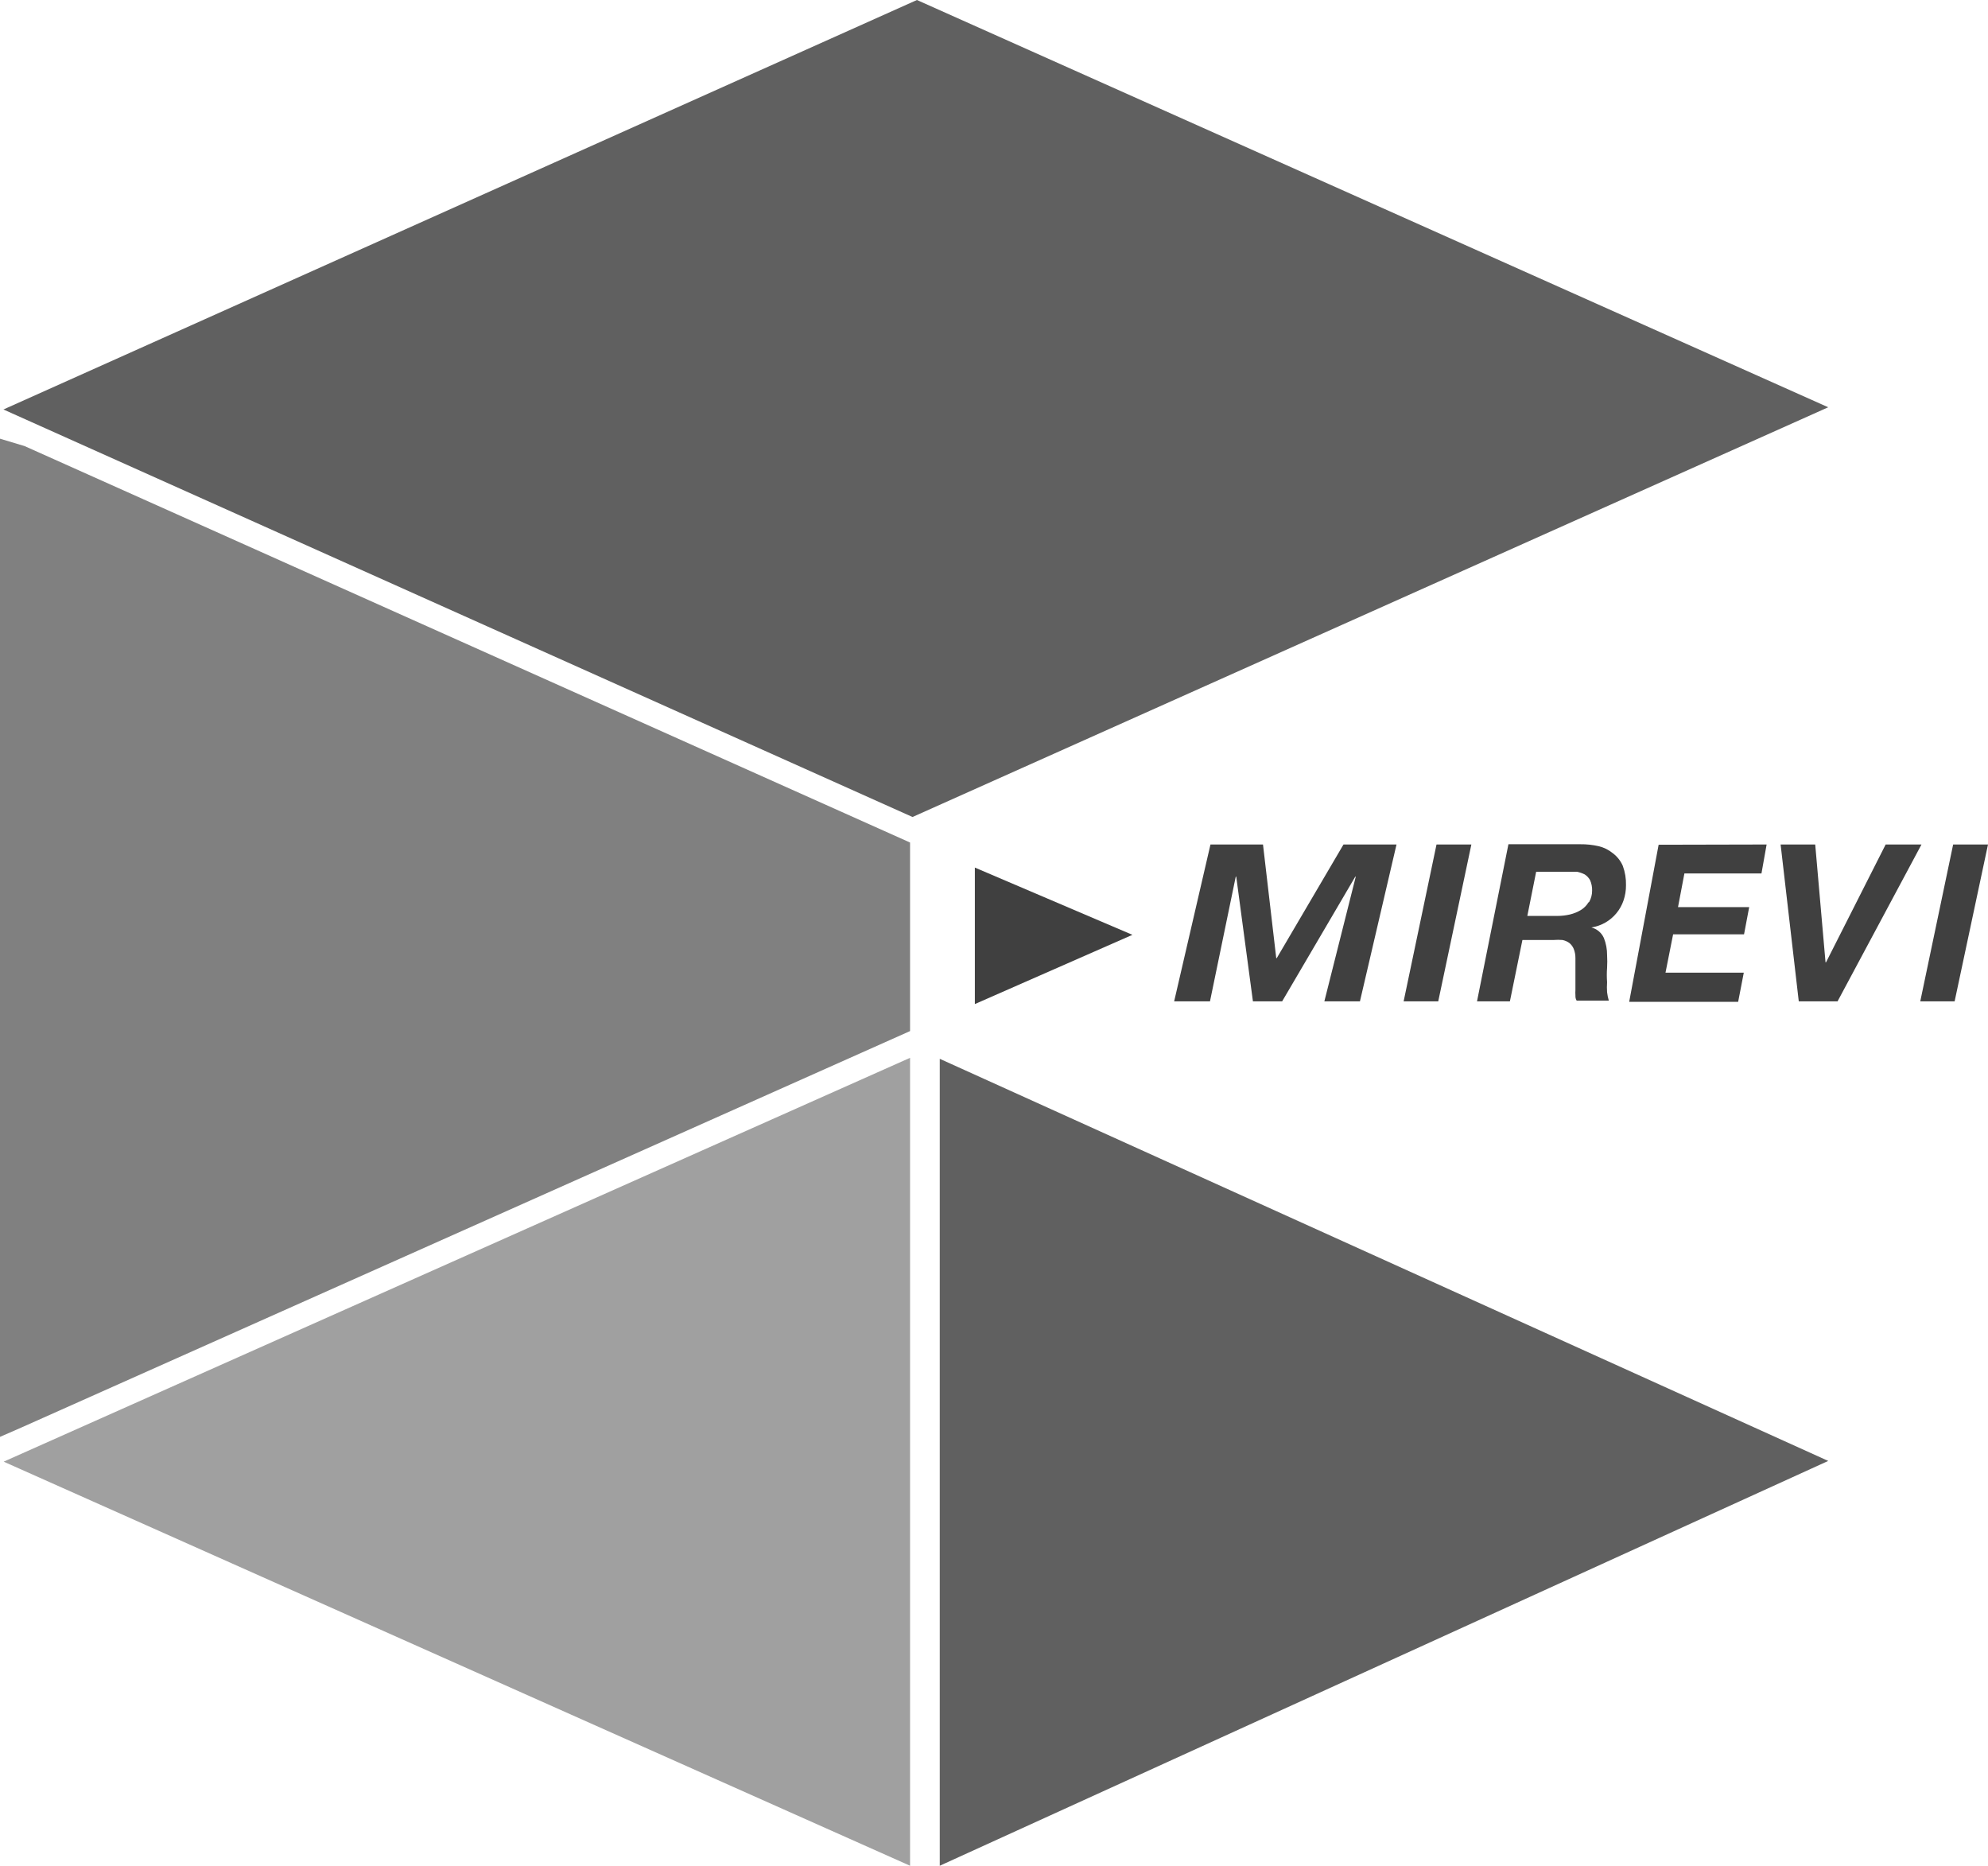
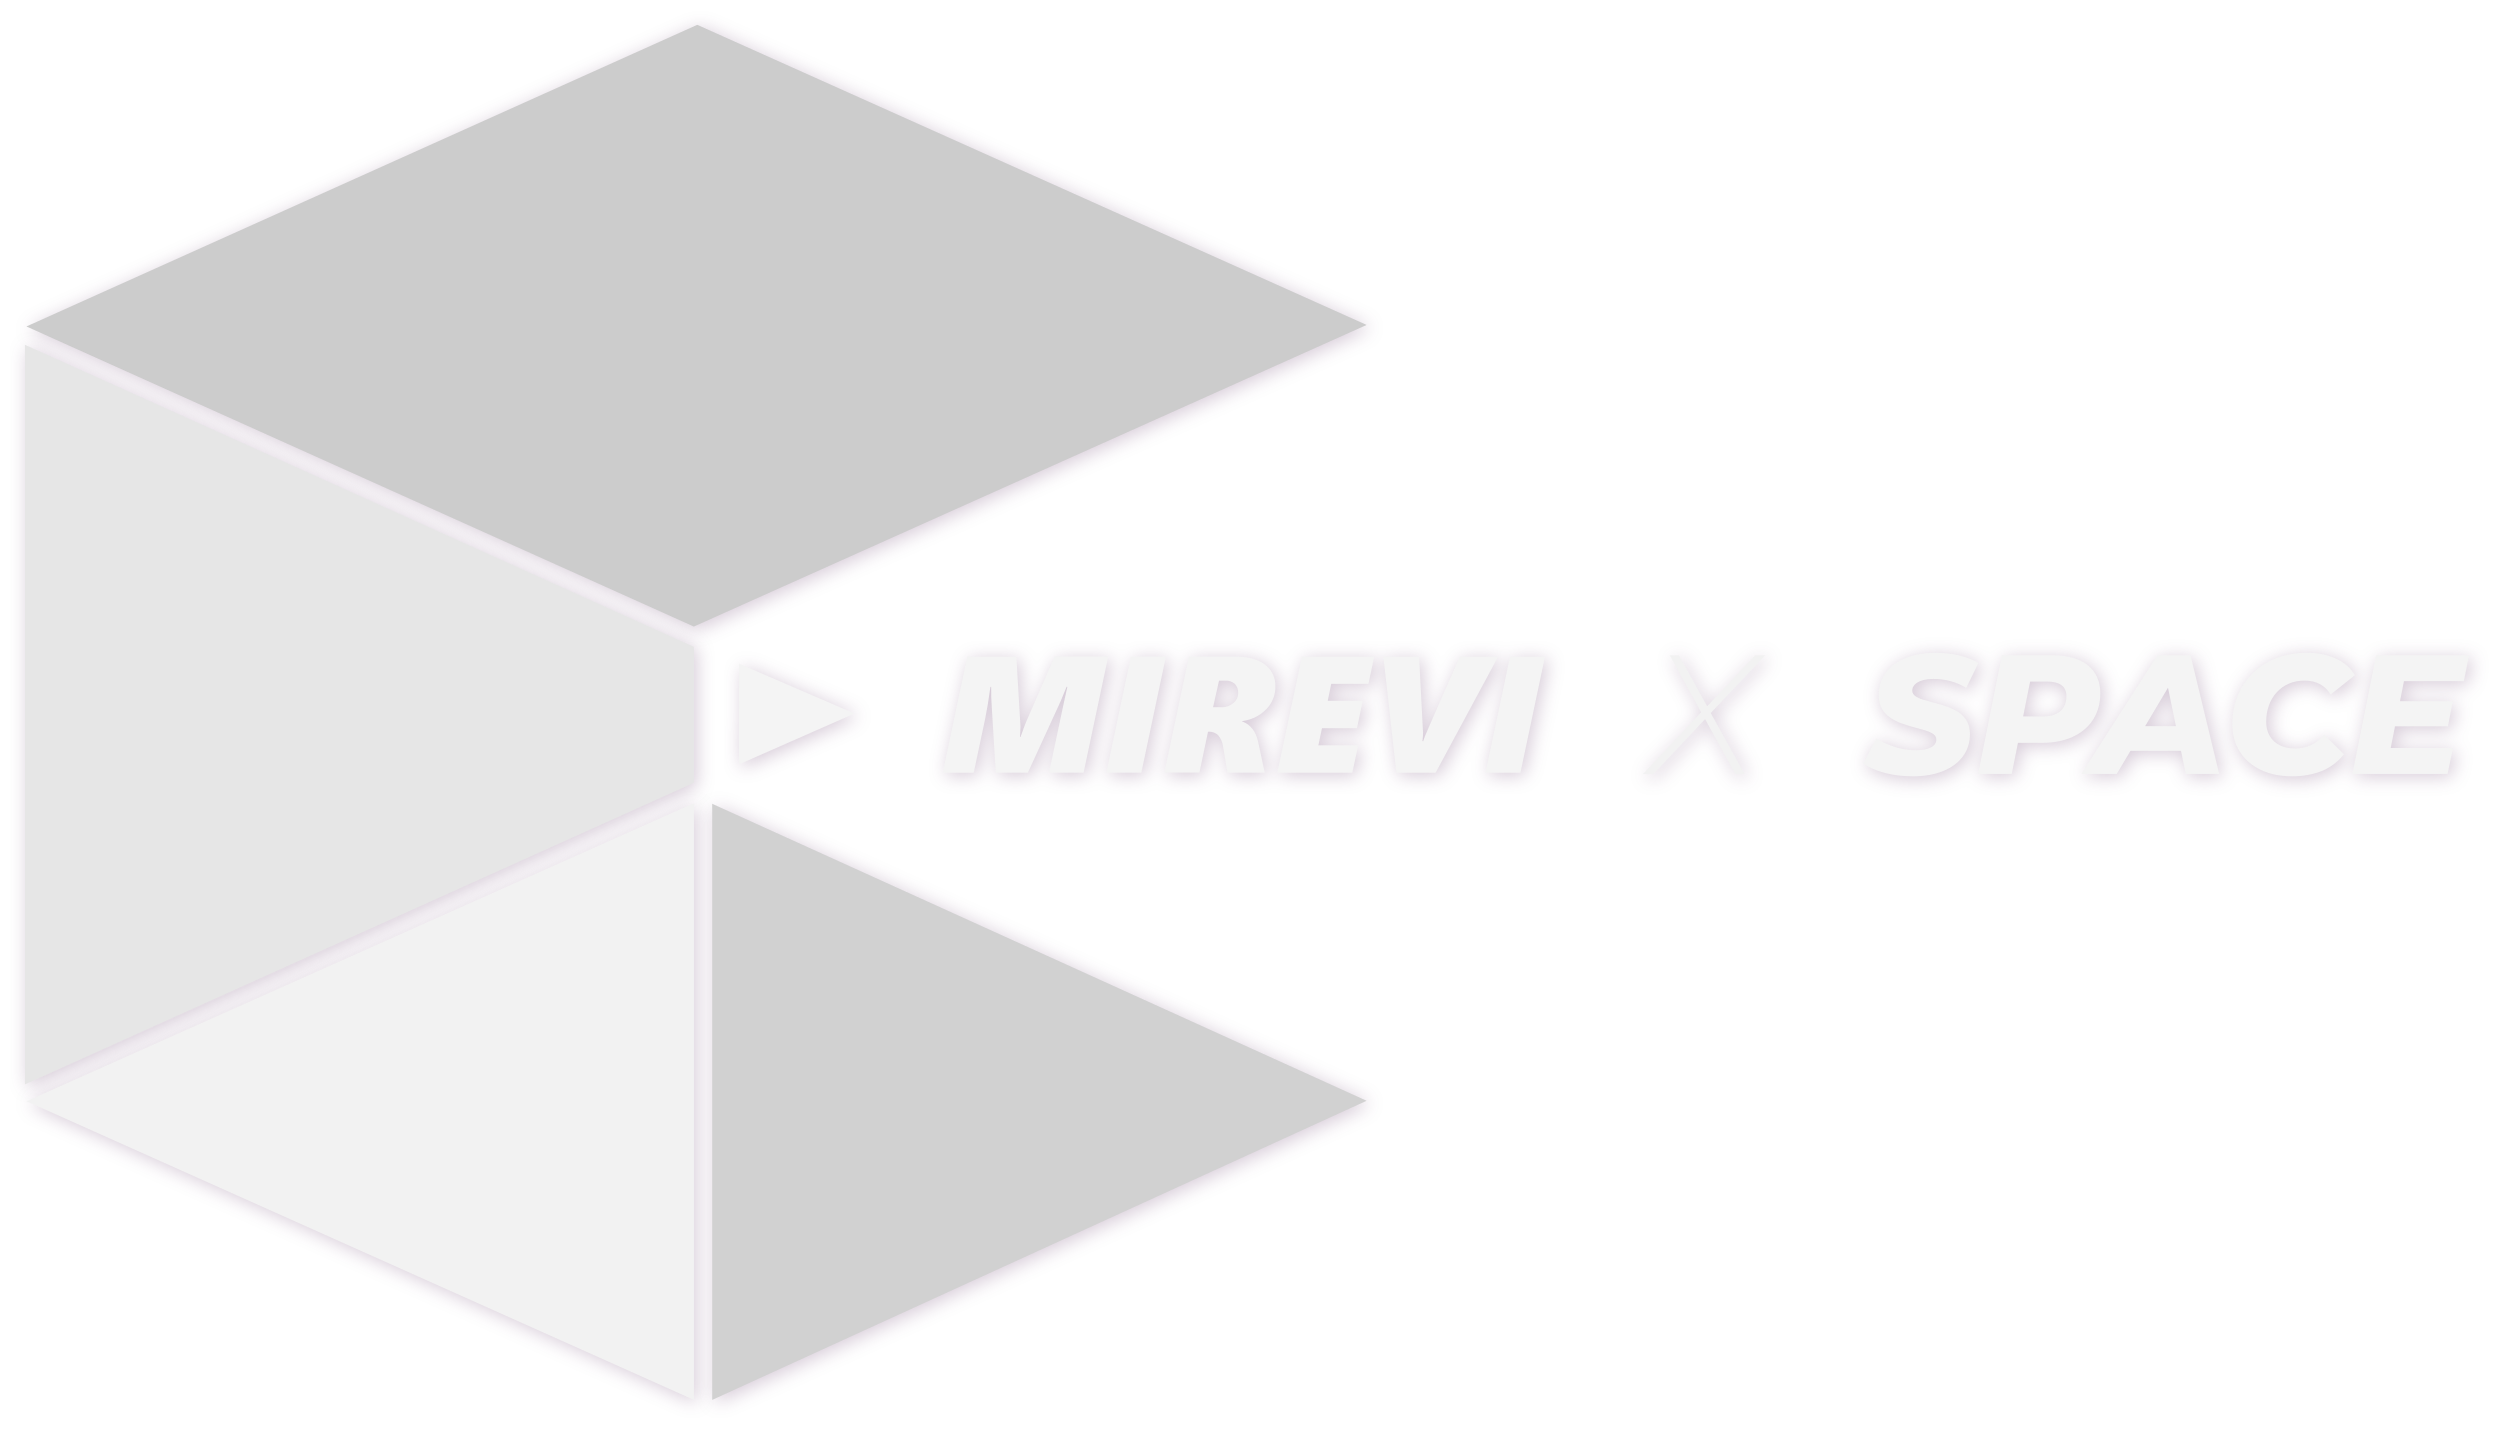
- <svg xmlns="http://www.w3.org/2000/svg" viewBox="0 0 81 76">
-   <g class="header-logo__typo">
-     <path fill="#404040" class="cls-1" d="M39.72,35.34l6.42,2.74L39.72,40.9Z" />
-     <polygon fill="#404040" class="cls-2" points="52.02 39.03 52 39.03 51.46 34.4 49.32 34.4 47.84 40.79 49.3 40.79 50.35 35.71 50.37 35.71 51.05 40.79 52.24 40.79 55.22 35.71 55.24 35.71 53.96 40.79 55.41 40.79 56.9 34.4 54.74 34.4 52.02 39.03" />
-     <polygon fill="#404040" class="cls-2" points="57.19 40.79 58.6 40.79 59.95 34.4 58.53 34.4 57.19 40.79" />
-     <path fill="#404040" class="cls-2" d="M65.72,34.76a1.44,1.44,0,0,0-.58-.29,3.19,3.19,0,0,0-.75-.08H61.46l-1.28,6.4h1.34l.51-2.5H63.3a2.19,2.19,0,0,1,.36,0,.7.7,0,0,1,.28.12.61.61,0,0,1,.18.24,1,1,0,0,1,.07.38c0,.22,0,.43,0,.65s0,.43,0,.65a1.48,1.48,0,0,0,0,.21c0,.07,0,.14.05.22h1.31a2.05,2.05,0,0,1-.07-.34,2.81,2.81,0,0,1,0-.41,3.84,3.84,0,0,1,0-.59,4.35,4.35,0,0,0,0-.51,1.85,1.85,0,0,0-.13-.7.76.76,0,0,0-.51-.43v0a1.69,1.69,0,0,0,.57-.2,1.65,1.65,0,0,0,.74-.9,1.87,1.87,0,0,0,.1-.62,2.12,2.12,0,0,0-.13-.79A1.28,1.28,0,0,0,65.72,34.76Zm-1,2a.92.92,0,0,1-.31.31,1.57,1.57,0,0,1-.44.18,2.31,2.31,0,0,1-.52.06H62.23l.36-1.8h1.28l.38,0a1.21,1.21,0,0,1,.32.11.64.64,0,0,1,.22.24,1,1,0,0,1,.08.42A.93.93,0,0,1,64.75,36.74Z" />
-     <polygon fill="#404040" class="cls-2" points="66.38 40.81 70.82 40.81 71.05 39.62 67.86 39.62 68.17 38.06 71.06 38.06 71.27 36.95 68.37 36.95 68.63 35.58 71.77 35.58 71.98 34.4 67.58 34.41 66.38 40.81" />
-     <polygon fill="#404040" class="cls-2" points="76.83 34.4 74.4 39.2 74.38 39.2 73.96 34.4 72.55 34.4 73.29 40.79 74.87 40.79 78.29 34.4 76.83 34.4" />
-     <polygon fill="#404040" class="cls-2" points="79.58 34.4 78.24 40.79 79.64 40.79 81 34.4 79.58 34.4" />
+ <svg xmlns="http://www.w3.org/2000/svg" width="840" height="481" viewBox="0 0 840 481" fill="none">
+   <g filter="url(#filter0_d_99_210)">
+     <path d="M642.66 260.84C640.38 260.84 638.19 260.66 636.11 260.3C634.02 259.94 632.12 259.43 630.41 258.76C628.7 258.1 627.24 257.36 626.02 256.57L630.47 248.13C631.84 248.97 633.25 249.68 634.72 250.27C636.18 250.86 637.67 251.31 639.19 251.61C640.71 251.91 642.23 252.07 643.75 252.07C645.27 252.07 646.43 251.93 647.46 251.64C648.49 251.36 649.26 250.95 649.8 250.41C650.33 249.88 650.6 249.25 650.6 248.53C650.6 247.73 650.25 247.1 649.55 246.62C648.85 246.14 647.93 245.74 646.79 245.39C645.65 245.05 644.39 244.7 643 244.34C641.61 243.98 640.23 243.54 638.84 243.03C637.45 242.52 636.19 241.87 635.05 241.09C633.91 240.31 632.99 239.31 632.29 238.1C631.59 236.88 631.24 235.38 631.24 233.6C631.24 230.71 632.02 228.2 633.58 226.08C635.14 223.95 637.35 222.3 640.22 221.12C643.09 219.94 646.48 219.35 650.39 219.35C653.24 219.35 655.9 219.64 658.37 220.23C660.84 220.82 662.97 221.66 664.75 222.77L660.65 231.15C659.09 230.16 657.37 229.41 655.49 228.9C653.61 228.39 651.68 228.13 649.7 228.13C648.18 228.13 646.88 228.3 645.8 228.64C644.72 228.98 643.9 229.45 643.35 230.04C642.8 230.63 642.52 231.29 642.52 232.01C642.52 232.77 642.86 233.4 643.55 233.89C644.23 234.38 645.16 234.8 646.31 235.14C647.47 235.48 648.74 235.83 650.13 236.19C651.52 236.55 652.89 236.97 654.26 237.44C655.63 237.92 656.9 238.54 658.08 239.32C659.26 240.1 660.19 241.08 660.87 242.26C661.55 243.44 661.9 244.9 661.9 246.65C661.9 249.5 661.12 251.99 659.56 254.12C658 256.25 655.78 257.9 652.89 259.08C650 260.26 646.6 260.85 642.69 260.85L642.66 260.84Z" fill="#F4F4F4" />
+     <path d="M664.66 260.05L672.64 220.15H689.51C694.68 220.15 698.67 221.27 701.48 223.51C704.29 225.75 705.7 228.91 705.7 232.97C705.7 236.31 704.9 239.24 703.31 241.75C701.71 244.26 699.43 246.2 696.47 247.56C693.51 248.93 690.01 249.61 685.98 249.61H673.04L679.03 244.59L675.95 260.04H664.66V260.05ZM678.74 245.91L674.81 240.72H686.5C688.97 240.72 690.89 240.13 692.26 238.95C693.63 237.77 694.31 236.1 694.31 233.93C694.31 232.26 693.76 231.02 692.66 230.22C691.56 229.42 690.02 229.02 688.04 229.02H677.21L683.19 223.66L678.74 245.89V245.91Z" fill="#F4F4F4" />
+     <path d="M699.31 260.05L724.9 220.15H736.02L745.65 260.05H734.42L727.3 225.51H731.75L711.23 260.05H699.32H699.31ZM710.48 252.3L715.04 243.98H734.53L735.78 252.3H710.47H710.48Z" fill="#F4F4F4" />
+     <path d="M770.11 260.84C766.04 260.84 762.5 260.1 759.48 258.62C756.46 257.14 754.13 255.08 752.5 252.44C750.87 249.8 750.05 246.75 750.05 243.29C750.05 239.83 750.66 236.64 751.87 233.71C753.09 230.78 754.8 228.25 757 226.1C759.2 223.95 761.83 222.29 764.89 221.11C767.95 219.93 771.34 219.34 775.06 219.34C778.78 219.34 782.01 219.99 784.86 221.28C787.71 222.57 789.84 224.43 791.24 226.87L783.09 233.37C782.18 231.85 780.99 230.69 779.53 229.89C778.07 229.09 776.33 228.69 774.32 228.69C772.31 228.69 770.62 229.03 769.05 229.72C767.47 230.4 766.11 231.37 764.97 232.63C763.83 233.88 762.96 235.36 762.35 237.05C761.74 238.74 761.44 240.57 761.44 242.55C761.44 244.34 761.83 245.9 762.61 247.25C763.39 248.6 764.51 249.64 765.97 250.38C767.43 251.12 769.17 251.49 771.18 251.49C772.97 251.49 774.69 251.13 776.34 250.41C777.99 249.69 779.52 248.51 780.93 246.88L787.6 253.44C785.36 256.14 782.77 258.05 779.85 259.17C776.92 260.29 773.68 260.85 770.1 260.85L770.11 260.84Z" fill="#F4F4F4" />
+     <path d="M803.28 251.33H824.2L822.38 260.05H790.4L798.38 220.15H829.62L827.85 228.87H807.73L803.28 251.33ZM805.62 235.6H824.15L822.5 244.04H803.97L805.62 235.6Z" fill="#F4F4F4" />
  </g>
-   <g class="header-logo__shape">
-     <path fill="#606060" class="cls-3" d="M.14,16.68,37.36,0,74.49,16.59,37.18,33.28Z" />
-     <path fill="#808080" class="cls-4" d="M1,18.17,0,17.87V58.53l.87-.38L37.08,42V34.32Z" />
-     <path fill="#A0A0A0" class="cls-5" d="M37.08,43.09V76L.15,59.54Z" />
-     <path fill="#606060" class="cls-3" d="M38.29,76V43.13l36.2,16.38Z" />
+   <g filter="url(#filter1_d_99_210)">
+     <path fill-rule="evenodd" clip-rule="evenodd" d="M8.88 109.69L233.12 210.53L459.19 109.18L234.28 8.34L8.88 109.69Z" fill="#CCCCCC" />
  </g>
+   <g filter="url(#filter2_d_99_210)">
+     <path d="M287.1 239.74L248.27 256.84L248.35 223.02L287.1 239.74Z" fill="#F4F4F4" />
+   </g>
+   <g filter="url(#filter3_d_99_210)">
+     <path fill-rule="evenodd" clip-rule="evenodd" d="M233.16 217.35L8.37 115.85V364.37L233.16 263.02V217.35Z" fill="#E6E6E6" />
+   </g>
+   <g filter="url(#filter4_d_99_210)">
+     <path fill-rule="evenodd" clip-rule="evenodd" d="M8.93 370.02L233.16 269.85V470.37L8.93 370.02Z" fill="#F2F2F2" />
+   </g>
+   <g filter="url(#filter5_d_99_210)">
+     <path fill-rule="evenodd" clip-rule="evenodd" d="M459.18 369.86L239.3 270.08V470.37L459.18 369.86Z" fill="#D1D1D1" />
+   </g>
+   <g filter="url(#filter6_d_99_210)">
+     <path d="M364.08 259.62H352.47L357.35 236.62L358.63 230.77H358.37L356.37 235.62L345.37 259.62H334.58L333.2 236.98C333.07 235.47 333.03 233.39 333.03 230.78H332.78C332.25 234.78 331.64 238.45 330.96 241.78L327.18 259.63H316.75L324.99 220.63H341.5L342.87 243.96C342.87 245.14 342.8 246.37 342.72 247.64H342.88C343.19 246.76 343.52 245.85 343.88 244.9C344.24 243.95 344.54 243.09 344.88 242.32L354.37 220.57H372.37L364.1 259.57L364.08 259.62ZM383.49 259.62H371.72L379.98 220.62H391.75L383.49 259.62ZM425.25 238.51C423.03 240.7 420.44 241.85 417.36 242.3V242.4C420.21 243.45 422.01 245.79 422.77 249.4L424.95 259.62H412.4L410.98 250.95C410.81 249.56 410.27 248.25 409.4 247.15C408.52 246.24 407.28 245.77 406.02 245.86H405.9L403.01 259.59H391.22L399.49 220.59H414.81C419.12 220.59 422.5 221.46 424.91 223.21C427.29 224.93 428.65 227.74 428.53 230.68C428.58 233.52 427.48 236.27 425.48 238.29L425.25 238.51ZM414.92 229.79C414.03 229.01 412.87 228.62 411.69 228.7H409.59L407.59 237.63H410.19C411.72 237.71 413.22 237.22 414.4 236.24C415.44 235.42 416.03 234.16 416.02 232.84C416.08 231.72 415.69 230.62 414.93 229.79H414.92ZM459.92 229.79H447.29L446.12 235.48H457.89L455.94 244.68H444.19L442.97 250.43H456.37L454.37 259.64H429.17L437.43 220.64H461.74L459.79 229.84L459.92 229.79ZM482.38 259.64H469.18L464.82 220.64H476.82L478.14 246.21C478.14 247.15 478.07 248.1 477.93 249.03H478.2C478.35 248.54 478.53 248.03 478.76 247.41C478.99 246.79 482.89 237.9 490.48 220.64H503.37L482.37 259.64H482.38ZM510.94 259.64H499.1L507.37 220.64H519.12L510.87 259.64H510.94Z" fill="#F4F4F4" />
+   </g>
+   <g filter="url(#filter7_d_99_210)">
+     <path d="M551.99 260.09L572.28 238.6L572.11 240.25L561.05 220.19H564.13L574.16 238.32L572.85 238.09L589.72 220.19H593.14L574.27 240.14L574.33 238.72L586.19 260.1H583.11L572.45 240.78L573.59 240.89L555.52 260.1H551.99V260.09Z" fill="#F2F2F2" />
+   </g>
+   <defs>
+     <filter id="filter0_d_99_210" x="621.02" y="214.34" width="215.6" height="53.51" filterUnits="userSpaceOnUse" color-interpolation-filters="sRGB">
+       <feFlood flood-opacity="0" result="BackgroundImageFix" />
+       <feColorMatrix in="SourceAlpha" type="matrix" values="0 0 0 0 0 0 0 0 0 0 0 0 0 0 0 0 0 0 127 0" result="hardAlpha" />
+       <feOffset dx="1" dy="1" />
+       <feGaussianBlur stdDeviation="3" />
+       <feColorMatrix type="matrix" values="0 0 0 0 0.224 0 0 0 0 0 0 0 0 0 0.247 0 0 0 0.2 0" />
+       <feBlend mode="normal" in2="BackgroundImageFix" result="effect1_dropShadow_99_210" />
+       <feBlend mode="normal" in="SourceGraphic" in2="effect1_dropShadow_99_210" result="shape" />
+     </filter>
+     <filter id="filter1_d_99_210" x="3.88" y="3.34" width="462.31" height="214.19" filterUnits="userSpaceOnUse" color-interpolation-filters="sRGB">
+       <feFlood flood-opacity="0" result="BackgroundImageFix" />
+       <feColorMatrix in="SourceAlpha" type="matrix" values="0 0 0 0 0 0 0 0 0 0 0 0 0 0 0 0 0 0 127 0" result="hardAlpha" />
+       <feOffset dx="1" dy="1" />
+       <feGaussianBlur stdDeviation="3" />
+       <feColorMatrix type="matrix" values="0 0 0 0 0.224 0 0 0 0 0 0 0 0 0 0.247 0 0 0 0.2 0" />
+       <feBlend mode="normal" in2="BackgroundImageFix" result="effect1_dropShadow_99_210" />
+       <feBlend mode="normal" in="SourceGraphic" in2="effect1_dropShadow_99_210" result="shape" />
+     </filter>
+     <filter id="filter2_d_99_210" x="243.27" y="218.02" width="50.83" height="45.82" filterUnits="userSpaceOnUse" color-interpolation-filters="sRGB">
+       <feFlood flood-opacity="0" result="BackgroundImageFix" />
+       <feColorMatrix in="SourceAlpha" type="matrix" values="0 0 0 0 0 0 0 0 0 0 0 0 0 0 0 0 0 0 127 0" result="hardAlpha" />
+       <feOffset dx="1" dy="1" />
+       <feGaussianBlur stdDeviation="3" />
+       <feColorMatrix type="matrix" values="0 0 0 0 0.224 0 0 0 0 0 0 0 0 0 0.247 0 0 0 0.2 0" />
+       <feBlend mode="normal" in2="BackgroundImageFix" result="effect1_dropShadow_99_210" />
+       <feBlend mode="normal" in="SourceGraphic" in2="effect1_dropShadow_99_210" result="shape" />
+     </filter>
+     <filter id="filter3_d_99_210" x="3.37" y="110.85" width="236.79" height="260.52" filterUnits="userSpaceOnUse" color-interpolation-filters="sRGB">
+       <feFlood flood-opacity="0" result="BackgroundImageFix" />
+       <feColorMatrix in="SourceAlpha" type="matrix" values="0 0 0 0 0 0 0 0 0 0 0 0 0 0 0 0 0 0 127 0" result="hardAlpha" />
+       <feOffset dx="1" dy="1" />
+       <feGaussianBlur stdDeviation="3" />
+       <feColorMatrix type="matrix" values="0 0 0 0 0.224 0 0 0 0 0 0 0 0 0 0.247 0 0 0 0.2 0" />
+       <feBlend mode="normal" in2="BackgroundImageFix" result="effect1_dropShadow_99_210" />
+       <feBlend mode="normal" in="SourceGraphic" in2="effect1_dropShadow_99_210" result="shape" />
+     </filter>
+     <filter id="filter4_d_99_210" x="3.93" y="264.85" width="236.23" height="212.52" filterUnits="userSpaceOnUse" color-interpolation-filters="sRGB">
+       <feFlood flood-opacity="0" result="BackgroundImageFix" />
+       <feColorMatrix in="SourceAlpha" type="matrix" values="0 0 0 0 0 0 0 0 0 0 0 0 0 0 0 0 0 0 127 0" result="hardAlpha" />
+       <feOffset dx="1" dy="1" />
+       <feGaussianBlur stdDeviation="3" />
+       <feColorMatrix type="matrix" values="0 0 0 0 0.224 0 0 0 0 0 0 0 0 0 0.247 0 0 0 0.2 0" />
+       <feBlend mode="normal" in2="BackgroundImageFix" result="effect1_dropShadow_99_210" />
+       <feBlend mode="normal" in="SourceGraphic" in2="effect1_dropShadow_99_210" result="shape" />
+     </filter>
+     <filter id="filter5_d_99_210" x="234.3" y="265.08" width="231.88" height="212.29" filterUnits="userSpaceOnUse" color-interpolation-filters="sRGB">
+       <feFlood flood-opacity="0" result="BackgroundImageFix" />
+       <feColorMatrix in="SourceAlpha" type="matrix" values="0 0 0 0 0 0 0 0 0 0 0 0 0 0 0 0 0 0 127 0" result="hardAlpha" />
+       <feOffset dx="1" dy="1" />
+       <feGaussianBlur stdDeviation="3" />
+       <feColorMatrix type="matrix" values="0 0 0 0 0.224 0 0 0 0 0 0 0 0 0 0.247 0 0 0 0.2 0" />
+       <feBlend mode="normal" in2="BackgroundImageFix" result="effect1_dropShadow_99_210" />
+       <feBlend mode="normal" in="SourceGraphic" in2="effect1_dropShadow_99_210" result="shape" />
+     </filter>
+     <filter id="filter6_d_99_210" x="311.75" y="215.57" width="214.37" height="51.07" filterUnits="userSpaceOnUse" color-interpolation-filters="sRGB">
+       <feFlood flood-opacity="0" result="BackgroundImageFix" />
+       <feColorMatrix in="SourceAlpha" type="matrix" values="0 0 0 0 0 0 0 0 0 0 0 0 0 0 0 0 0 0 127 0" result="hardAlpha" />
+       <feOffset dx="1" dy="1" />
+       <feGaussianBlur stdDeviation="3" />
+       <feColorMatrix type="matrix" values="0 0 0 0 0.224 0 0 0 0 0 0 0 0 0 0.247 0 0 0 0.2 0" />
+       <feBlend mode="normal" in2="BackgroundImageFix" result="effect1_dropShadow_99_210" />
+       <feBlend mode="normal" in="SourceGraphic" in2="effect1_dropShadow_99_210" result="shape" />
+     </filter>
+     <filter id="filter7_d_99_210" x="546.99" y="215.19" width="53.15" height="51.91" filterUnits="userSpaceOnUse" color-interpolation-filters="sRGB">
+       <feFlood flood-opacity="0" result="BackgroundImageFix" />
+       <feColorMatrix in="SourceAlpha" type="matrix" values="0 0 0 0 0 0 0 0 0 0 0 0 0 0 0 0 0 0 127 0" result="hardAlpha" />
+       <feOffset dx="1" dy="1" />
+       <feGaussianBlur stdDeviation="3" />
+       <feColorMatrix type="matrix" values="0 0 0 0 0.224 0 0 0 0 0 0 0 0 0 0.247 0 0 0 0.2 0" />
+       <feBlend mode="normal" in2="BackgroundImageFix" result="effect1_dropShadow_99_210" />
+       <feBlend mode="normal" in="SourceGraphic" in2="effect1_dropShadow_99_210" result="shape" />
+     </filter>
+   </defs>
</svg>
